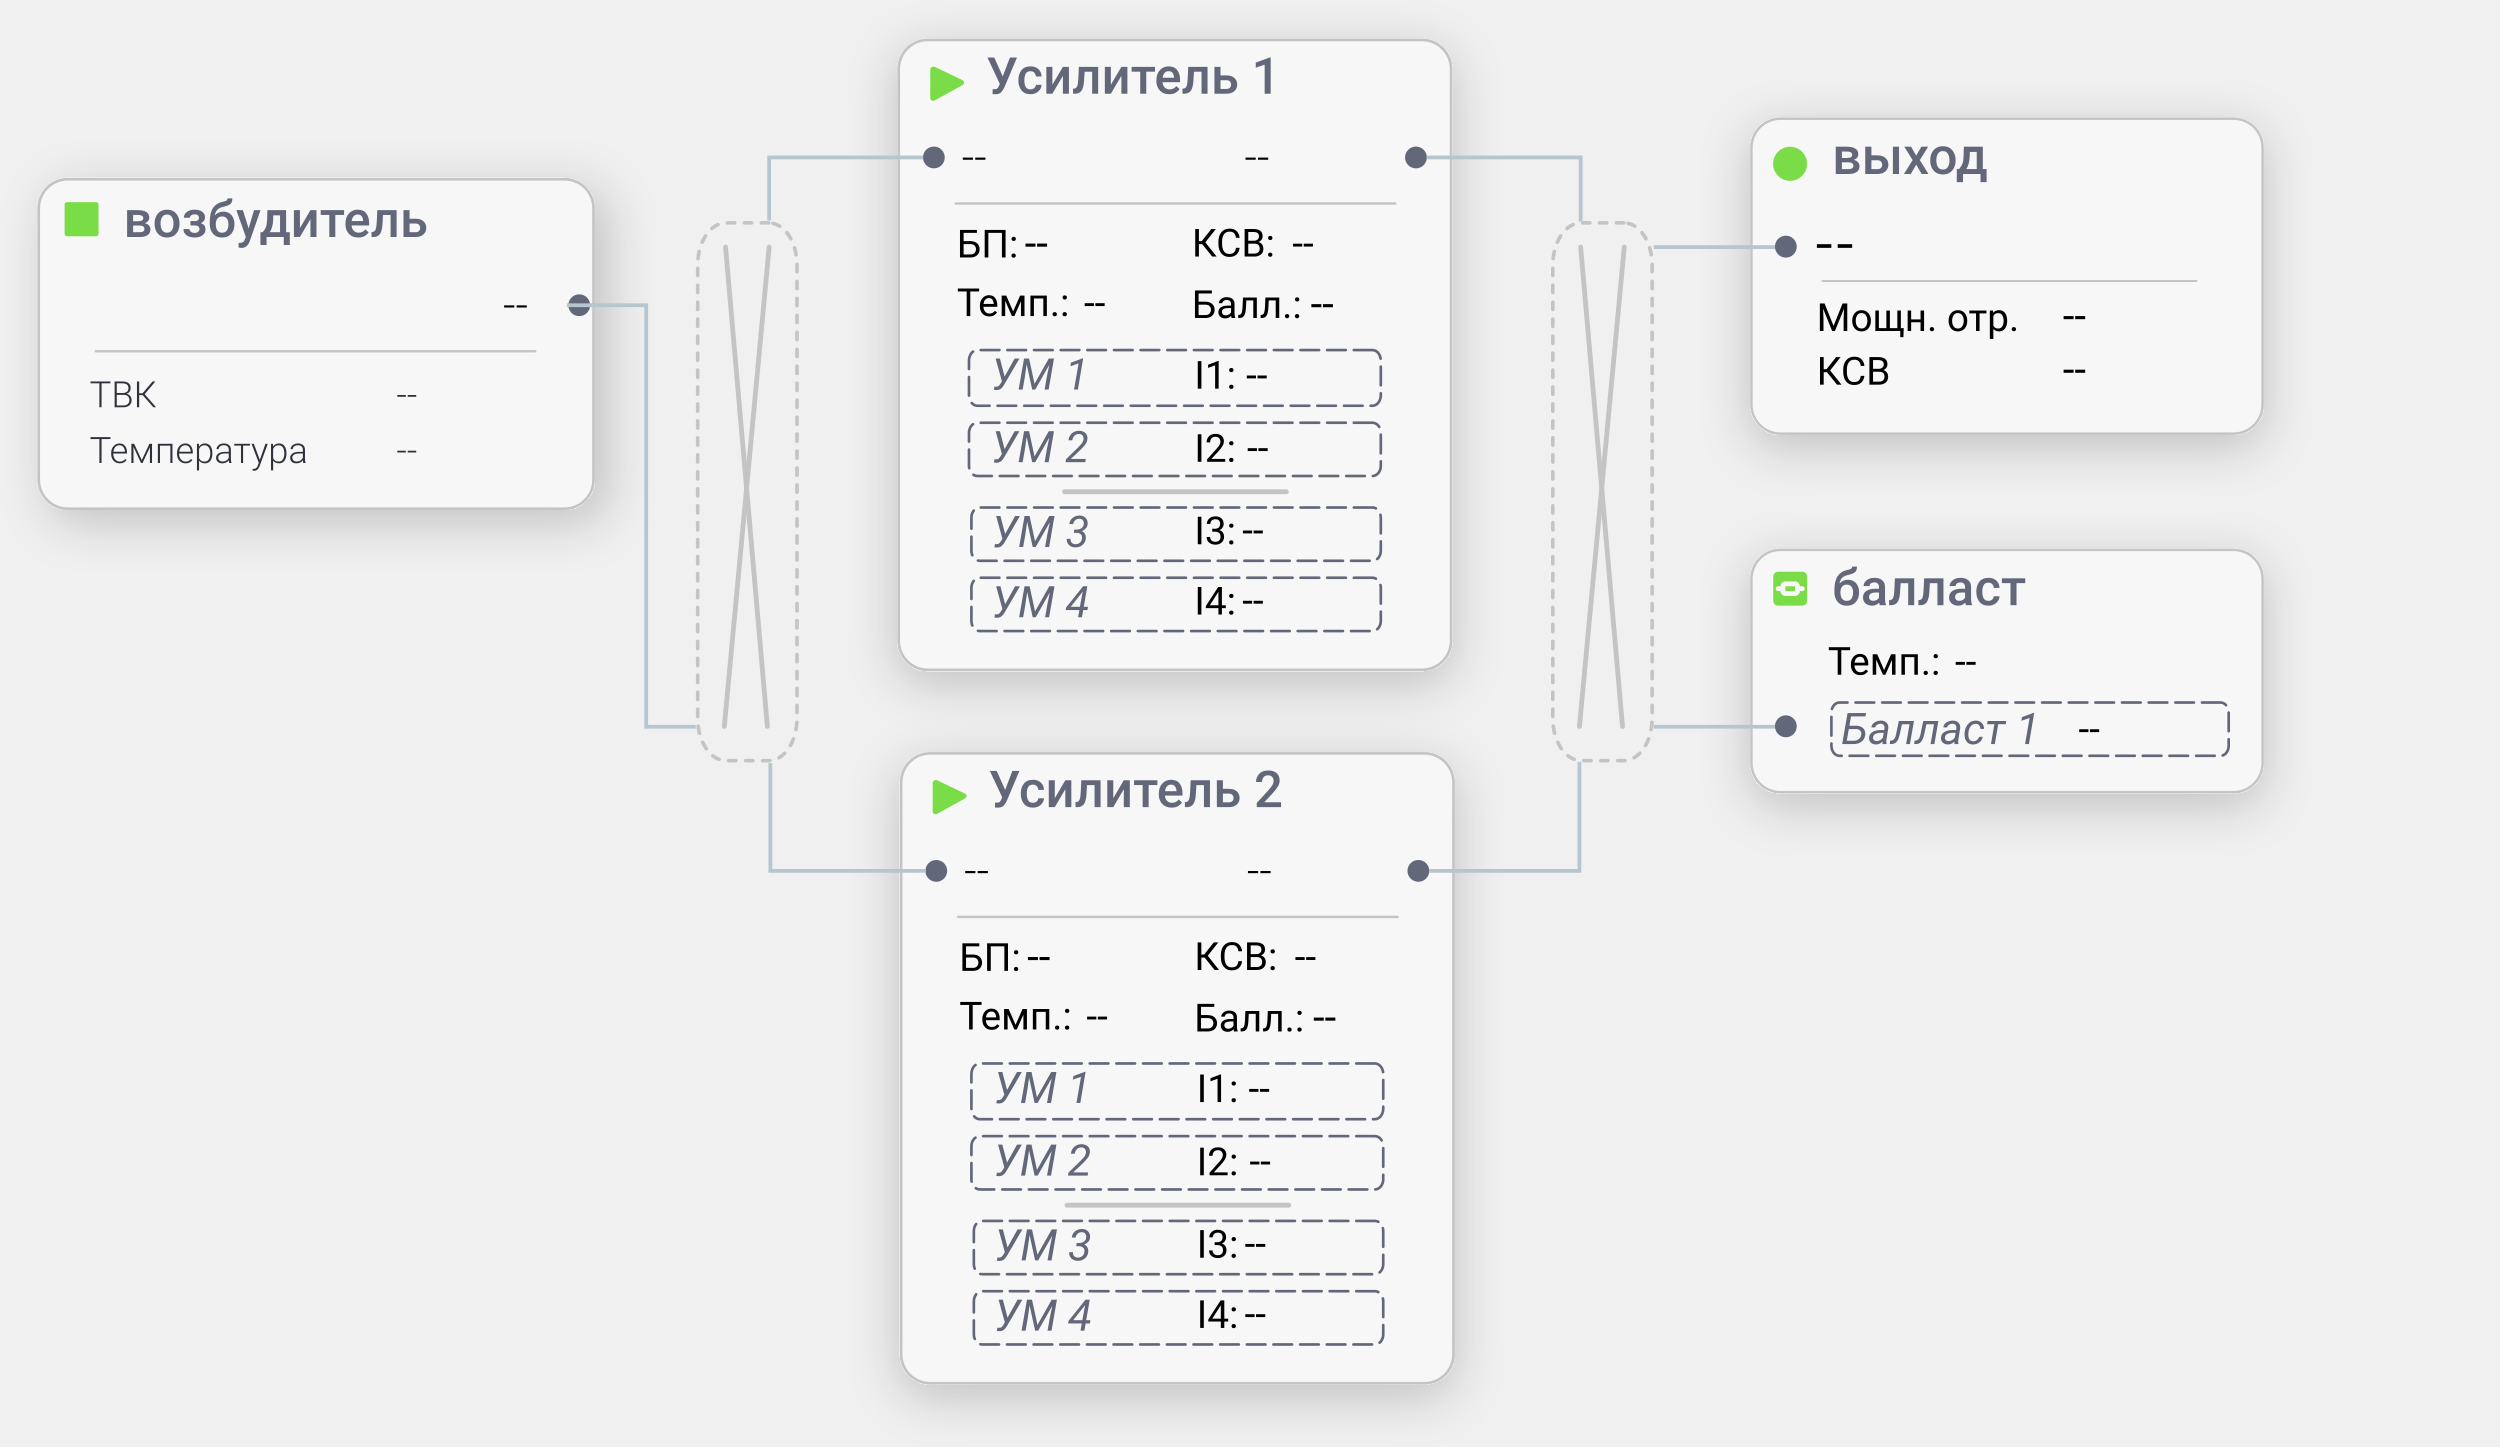
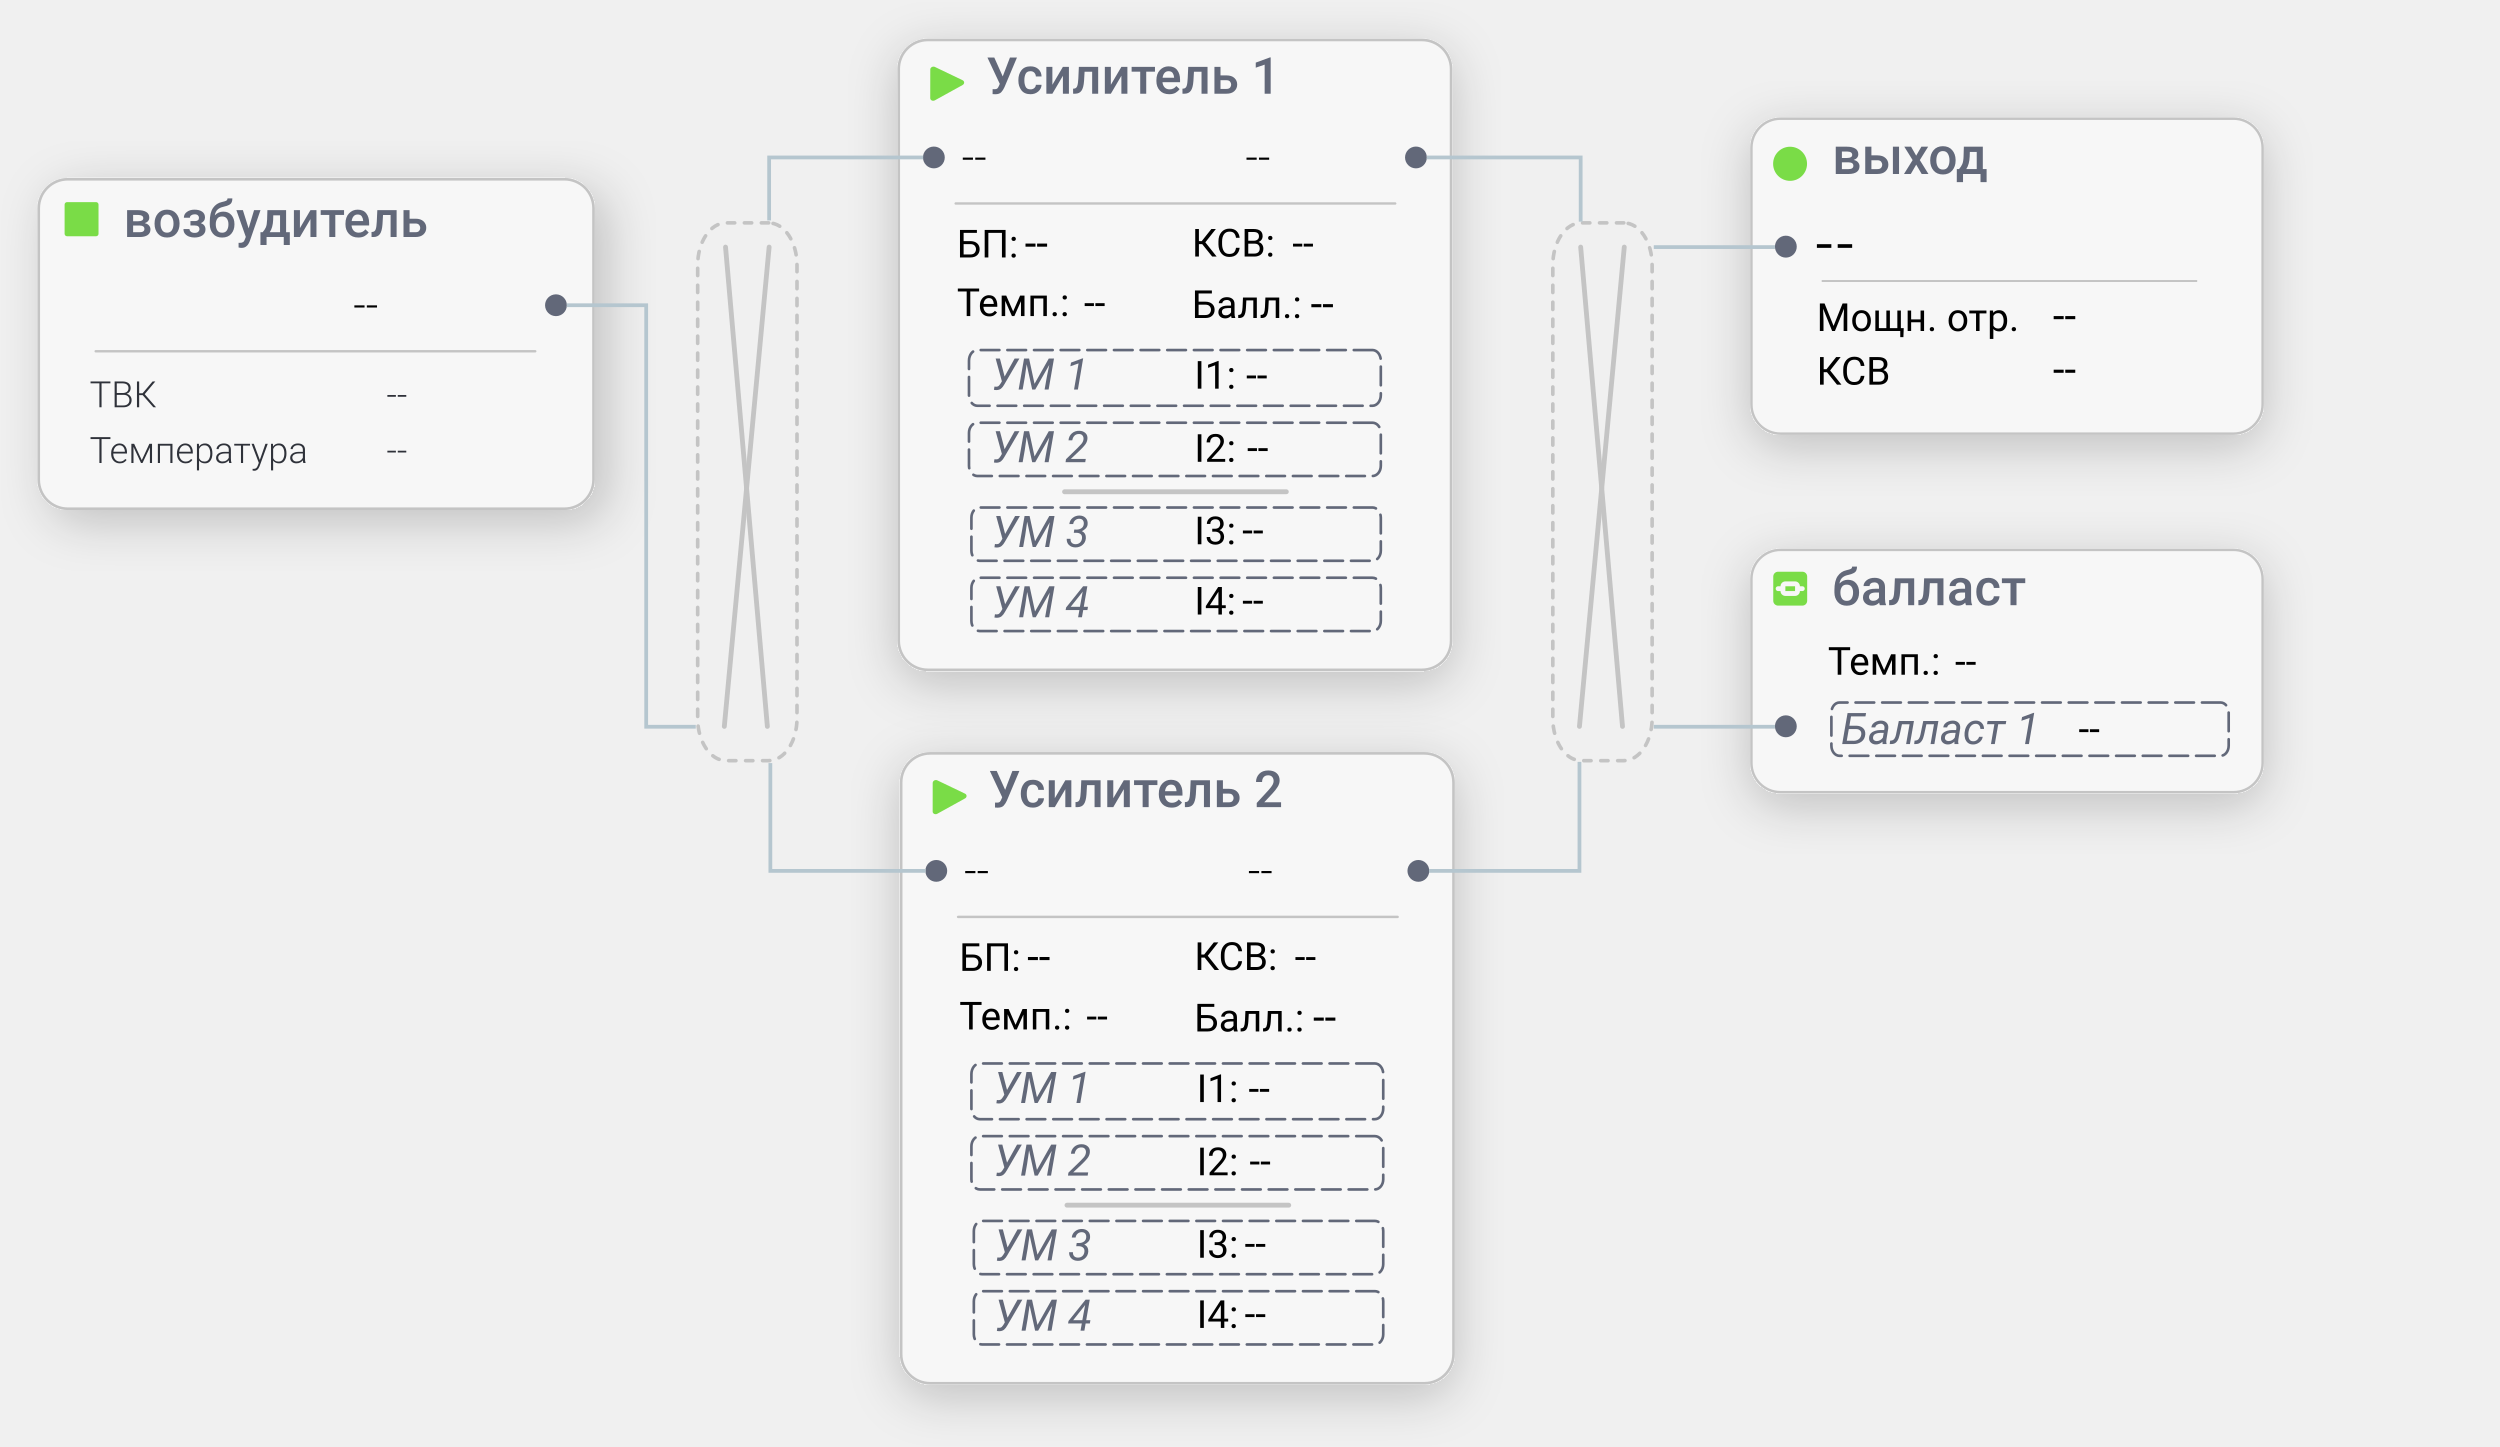
<svg xmlns="http://www.w3.org/2000/svg" xmlns:xlink="http://www.w3.org/1999/xlink" id="svg74" fill="none" version="1.1" viewBox="0 0 1032 597">
  <defs>
    <path id="rect5" fill="#fff" fill-opacity=".01" d="M0 0H208V23H0z" />
  </defs>
  <g id="block_control_st_1000">
    <g id="layer_1">
      <g id="exiter">
        <g id="Rectangle 12" filter="url(#filter0_d_214_293)">
          <rect id="rect1" width="229" height="136" x="16" y="74" fill="#F7F7F7" rx="12" />
          <rect id="rect2" width="229" height="136" x="16" y="74" stroke="#C4C4C4" stroke-width="1.08" rx="12" />
        </g>
        <g id="Frame 9" font-family="Roboto" font-size="15" font-weight="300" letter-spacing="0em">
          <g id="Frame 16">
            <text xml:space="preserve" id="exiter_channel_num_label" fill="#2F323A" style="white-space:pre">
              <tspan id="tspan2" x="37" y="168.13">ТВК</tspan>
            </text>
-             <text xml:space="preserve" id="exiter_channel_num_value" x="17.4" y="0" fill="#2f323a" style="text-align:end;white-space:pre" text-anchor="end">
-               <tspan id="tspan3" x="219.75" y="168.13" style="text-align:end" text-anchor="end">--</tspan>
+             <text xml:space="preserve" id="exiter_channel_num_value" x="13.3" y="0" fill="#2f323a" style="text-align:end;white-space:pre" text-anchor="end">
+               <tspan id="tspan3" x="215.65" y="168.13" style="text-align:end" text-anchor="end">--</tspan>
            </text>
          </g>
          <g id="Frame 14">
            <text xml:space="preserve" id="exiter_temp_label" fill="#2F323A" style="white-space:pre">
              <tspan id="tspan4" x="37" y="191.13">Температура</tspan>
            </text>
-             <text xml:space="preserve" id="exiter_temp_value" x="17.4" y="0" fill="#2f323a" style="text-align:end;white-space:pre" text-anchor="end">
-               <tspan id="tspan5" x="219.75" y="191.13" style="text-align:end" text-anchor="end">--</tspan>
+             <text xml:space="preserve" id="exiter_temp_value" x="13.3" y="0" fill="#2f323a" style="text-align:end;white-space:pre" text-anchor="end">
+               <tspan id="tspan5" x="215.65" y="191.13" style="text-align:end" text-anchor="end">--</tspan>
            </text>
          </g>
        </g>
        <g id="Frame 34">
          <g id="Frame 12">
            <use xlink:href="#rect5" fill-opacity=".01" transform="translate(26 114.5)" />
-             <text xml:space="preserve" id="exiter_output_pwr_value" fill="#000" font-family="Roboto" font-size="18" font-weight="300" letter-spacing="0em" style="white-space:pre">
-               <tspan id="tspan6" x="207.66" y="132.15">--</tspan>
+             <text xml:space="preserve" id="exiter_output_pwr_value" x="14.86" y="0" fill="#000" font-family="Roboto" font-size="18" font-weight="300" letter-spacing="0em" style="text-align:end;white-space:pre" text-anchor="end">
+               <tspan id="tspan6" x="213.16" y="132.15" style="text-align:end" text-anchor="end">--</tspan>
            </text>
            <g id="Ellipse 4">
-               <circle id="Ellipse 4_2" cx="239.1" cy="126" r="4.5" fill="#626879" />
+               <circle id="Ellipse 4_2" cx="229.5" cy="126" r="4.5" fill="#626879" />
            </g>
          </g>
        </g>
        <path id="Vector 4" stroke="#C4C4C4" stroke-linecap="round" d="M39.5 145H220.947" />
        <g id="Frame 5">
          <text xml:space="preserve" id="Ð²Ð¾Ð·Ð±ÑÐ´Ð¸ÑÐµÐ»Ñ" fill="#626879" font-family="Roboto" font-size="21" font-stretch="normal" font-style="normal" font-variant="normal" font-weight="500" letter-spacing="0em" style="white-space:pre;-inkscape-font-specification:&quot;Roboto, Medium&quot;;font-variant-ligatures:normal;font-variant-caps:all-small-caps;font-variant-numeric:normal;font-variant-east-asian:normal">
            <tspan id="tspan7" x="51" y="97.84" font-family="Roboto" font-size="21" font-stretch="normal" font-style="normal" font-variant="normal" font-weight="500" style="-inkscape-font-specification:&quot;Roboto, Medium&quot;;font-variant-ligatures:normal;font-variant-caps:all-small-caps;font-variant-numeric:normal;font-variant-east-asian:normal">возбудитель</tspan>
          </text>
          <path id="exiter_device_icon" fill="#7ADC47" d="M39.67 83.437H27.67C27.118 83.437 26.67 83.888 26.67 84.443V96.515C26.67 97.071 27.118 97.521 27.67 97.521H39.67C40.222 97.521 40.67 97.071 40.67 96.515V84.443C40.67 83.888 40.222 83.437 39.67 83.437Z" />
        </g>
      </g>
      <g id="adder" stroke="#C4C4C4" stroke-linecap="round">
        <path id="Rectangle 1" stroke-dasharray="3 4" stroke-linejoin="round" stroke-width="1.5" d="M670.286 92H652.714C646.245 92 641 99.796 641 109.412V296.588C641 306.204 646.245 314 652.714 314H670.286C676.755 314 682 306.204 682 296.588V109.412C682 99.796 676.755 92 670.286 92Z" />
        <path id="Vector 1" stroke-width="2" d="M652 299.858L670.5 102" />
        <path id="Vector 2" stroke-width="2" d="M652.5 102L669.764 299.858" />
      </g>
      <g id="adder_2" stroke="#C4C4C4" stroke-linecap="round">
        <path id="Rectangle 1_2" stroke-dasharray="3 4" stroke-linejoin="round" stroke-width="1.5" d="M317.286 92H299.714C293.245 92 288 99.796 288 109.412V296.588C288 306.204 293.245 314 299.714 314H317.286C323.755 314 329 306.204 329 296.588V109.412C329 99.796 323.755 92 317.286 92Z" />
        <path id="Vector 1_2" stroke-width="2" d="M299 299.858L317.5 102" />
        <path id="Vector 2_2" stroke-width="2" d="M299.5 102L316.764 299.858" />
      </g>
      <g id="output" filter="url(#filter1_d_214_293)">
        <path id="rect8952" fill="#F7F7F7" stroke="#C4C4C4" d="M922 49H735C728.373 49 723 54.373 723 61V167C723 173.627 728.373 179 735 179H922C928.627 179 934 173.627 934 167V61C934 54.373 928.627 49 922 49Z" />
        <g id="g8960">
          <path id="output_device_icon" fill="#7ADC47" d="M738.942 74.656C742.808 74.656 745.942 71.503 745.942 67.614C745.942 63.725 742.808 60.572 738.942 60.572C735.076 60.572 731.942 63.725 731.942 67.614C731.942 71.503 735.076 74.656 738.942 74.656Z" />
          <text xml:space="preserve" id="text8958" fill="#626879" font-family="Roboto" font-size="21.33" font-weight="500" letter-spacing="0em" style="white-space:pre">
            <tspan id="tspan8" x="756.32" y="71.82">выход</tspan>
          </text>
        </g>
        <g id="g8982">
          <g id="g8970">
            <path id="circle8962" fill="#626879" d="M737.2 106.344C739.685 106.344 741.7 104.318 741.7 101.817C741.7 99.317 739.685 97.29 737.2 97.29C734.715 97.29 732.7 99.317 732.7 101.817C732.7 104.318 734.715 106.344 737.2 106.344Z" />
            <text xml:space="preserve" id="output_input_pwr_value" fill="#000" font-family="Inter" font-size="18.67" letter-spacing="0em" style="white-space:pre">
              <tspan id="tspan9" x="748.7" y="107.36">--</tspan>
            </text>
          </g>
        </g>
        <g id="path8984">
          <path id="path9" fill="#C4C4C4" d="M752 116H907H752Z" />
          <path id="path10" stroke="#C4C4C4" stroke-width=".81" d="M752 116H907" />
        </g>
        <g id="g8994" fill="#000" font-family="Roboto" letter-spacing="0em">
-           <text xml:space="preserve" id="output_refl_pwr_value" x="18.52" y="0" font-size="17.33" style="text-align:end;white-space:pre" text-anchor="end">
-             <tspan id="tspan10" x="908.39" y="136.35" style="text-align:end" text-anchor="end">--</tspan>
+           <text xml:space="preserve" id="output_refl_pwr_value" x="14.42" y="0" font-size="17.33" style="text-align:end;white-space:pre" text-anchor="end">
+             <tspan id="tspan10" x="904.29" y="136.35" style="text-align:end" text-anchor="end">--</tspan>
          </text>
          <text xml:space="preserve" id="text8992" font-size="16" style="white-space:pre">
            <tspan id="tspan11" x="749.91" y="136.65">Мощн. отр.</tspan>
          </text>
        </g>
        <g id="g9004" fill="#000" font-family="Roboto" letter-spacing="0em">
-           <text xml:space="preserve" id="output_swr_value" x="18.52" y="0" font-size="17.33" style="text-align:end;white-space:pre" text-anchor="end">
-             <tspan id="tspan12" x="908.39" y="158.48" style="text-align:end" text-anchor="end">--</tspan>
+           <text xml:space="preserve" id="output_swr_value" x="14.42" y="0" font-size="17.33" style="text-align:end;white-space:pre" text-anchor="end">
+             <tspan id="tspan12" x="904.29" y="158.48" style="text-align:end" text-anchor="end">--</tspan>
          </text>
          <text xml:space="preserve" id="text9002" font-size="16" style="white-space:pre">
            <tspan id="tspan13" x="749.91" y="158.78">КСВ</tspan>
          </text>
        </g>
      </g>
      <g id="ballast_group" filter="url(#filter2_d_214_293)">
        <path id="rect8952_2" fill="#F7F7F7" stroke="#C4C4C4" d="M922 227H735C728.373 227 723 232.373 723 239V315C723 321.627 728.373 327 735 327H922C928.627 327 934 321.627 934 315V239C934 232.373 928.627 227 922 227Z" />
        <g id="g10081-8" fill="#000" font-family="Roboto" font-size="16" letter-spacing="0em">
          <text xml:space="preserve" id="pwr_output_value-0" style="white-space:pre">
            <tspan id="tspan14" x="754.55" y="278.54">Темп.:</tspan>
          </text>
          <text xml:space="preserve" id="ballast_group_temp_value" style="white-space:pre">
            <tspan id="tspan15" x="807.01" y="278.67">--</tspan>
          </text>
        </g>
        <g id="amplifier_2_display">
          <text xml:space="preserve" id="text7925-5-1-9" fill="#626879" font-family="Roboto" font-size="18" font-style="italic" letter-spacing="0em" style="white-space:pre">
            <tspan id="tspan16" x="760" y="307.15">Балласт 1</tspan>
          </text>
          <path id="rect6-8" stroke="#626879" stroke-dasharray="7.7 3.3" stroke-linecap="round" stroke-linejoin="round" stroke-width="1.1" d="M916.668 290H759.332C757.492 290 756 291.877 756 294.191V307.809C756 310.123 757.492 312 759.332 312H916.668C918.508 312 920 310.123 920 307.809V294.191C920 291.877 918.508 290 916.668 290Z" />
          <g id="g6-1">
            <text xml:space="preserve" id="ballast_group_ballast_1_value" fill="#000" font-family="Roboto" font-size="16" letter-spacing="0em" style="white-space:pre">
              <tspan id="tspan17" x="858" y="306.47">--</tspan>
            </text>
          </g>
        </g>
        <g id="g8960_2">
          <text xml:space="preserve" id="text8958_2" fill="#626879" font-family="Roboto" font-size="21" font-stretch="normal" font-style="normal" font-variant="normal" font-weight="500" letter-spacing="0em" style="white-space:pre;-inkscape-font-specification:&quot;Roboto, Medium&quot;;font-variant-ligatures:normal;font-variant-caps:all-small-caps;font-variant-numeric:normal;font-variant-east-asian:normal">
            <tspan id="tspan18" x="756.32" y="249.82" font-family="Roboto" font-size="21" font-stretch="normal" font-style="normal" font-variant="normal" font-weight="500" style="-inkscape-font-specification:&quot;Roboto, Medium&quot;;font-variant-ligatures:normal;font-variant-caps:all-small-caps;font-variant-numeric:normal;font-variant-east-asian:normal">балласт</tspan>
          </text>
          <path id="ballast_group_device_icon" fill="#7ADC47" fill-rule="evenodd" d="M734 236C732.895 236 732 236.895 732 238V248C732 249.105 732.895 250 734 250H744C745.105 250 746 249.105 746 248V238C746 236.895 745.105 236 744 236H734ZM737 240C735.895 240 735 240.895 735 242H734C733.448 242 733 242.448 733 243C733 243.552 733.448 244 734 244H735C735 245.105 735.895 246 737 246H741C742.105 246 743 245.105 743 244H744C744.552 244 745 243.552 745 243C745 242.448 744.552 242 744 242H743C743 240.895 742.105 240 741 240H737ZM737 242H741V244H737V242Z" clip-rule="evenodd" />
        </g>
        <g id="g8982_2">
          <g id="g8970_2">
            <path id="circle8962_2" fill="#626879" d="M737.2 304.344C739.685 304.344 741.7 302.318 741.7 299.817C741.7 297.317 739.685 295.29 737.2 295.29C734.715 295.29 732.7 297.317 732.7 299.817C732.7 302.318 734.715 304.344 737.2 304.344Z" />
          </g>
        </g>
      </g>
      <g id="amplifier_group_1" filter="url(#filter3_d_214_293)">
        <path id="graph_container-6" fill="#F7F7F7" stroke="#C4C4C4" stroke-linecap="round" stroke-linejoin="round" stroke-width="1.08" d="M383 16.5H587C593.627 16.5 599 21.873 599 28.5V264.5C599 271.127 593.627 276.5 587 276.5H383C376.373 276.5 371 271.127 371 264.5V28.5C371 21.873 376.373 16.5 383 16.5Z" />
        <path id="Vector 5" stroke="#C4C4C4" stroke-linecap="round" stroke-width="2" d="M439.445 203H531.003" />
        <g id="Frame 12_2">
          <use xlink:href="#rect5" id="rect18" fill-opacity=".01" transform="translate(381 53.5)" />
          <text xml:space="preserve" id="amplifier_group_1_input_pwr_value" fill="#000" font-family="Roboto" font-size="18" font-weight="300" letter-spacing="0em" style="white-space:pre">
            <tspan id="tspan19" x="397" y="71.15">--</tspan>
          </text>
-           <text xml:space="preserve" id="amplifier_group_1_output_pwr_value" x="18.96" y="0" fill="#000" font-family="Roboto" font-size="18" font-weight="300" letter-spacing="0em" style="text-align:end;white-space:pre" text-anchor="end">
-             <tspan id="tspan20" x="572.26" y="71.15" style="text-align:end" text-anchor="end">--</tspan>
+           <text xml:space="preserve" id="amplifier_group_1_output_pwr_value" x="19.36" y="0" fill="#000" font-family="Roboto" font-size="18" font-weight="300" letter-spacing="0em" style="text-align:end;white-space:pre" text-anchor="end">
+             <tspan id="tspan20" x="572.66" y="71.15" style="text-align:end" text-anchor="end">--</tspan>
          </text>
          <g id="Ellipse 4_3">
            <circle id="Ellipse 4_4" cx="385.5" cy="65" r="4.5" fill="#626879" />
          </g>
          <g id="Ellipse 4_5">
            <circle id="Ellipse 4_6" cx="584.5" cy="65" r="4.5" fill="#626879" />
          </g>
        </g>
        <path id="Vector 4_2" stroke="#C4C4C4" stroke-linecap="round" d="M394.5 84H575.947" />
        <g id="amplifier_1_display">
          <text xml:space="preserve" id="text7925-5-1" fill="#626879" font-family="Roboto" font-size="18" font-style="italic" letter-spacing="0em" style="white-space:pre">
            <tspan id="tspan21" x="409" y="160.81">УМ 1</tspan>
          </text>
          <path id="rect6" stroke="#626879" stroke-dasharray="7.7 3.3" stroke-linecap="round" stroke-linejoin="round" stroke-width="1.1" d="M566.546 144.5H403.454C401.546 144.5 400 146.462 400 148.882V163.118C400 165.538 401.546 167.5 403.454 167.5H566.546C568.454 167.5 570 165.538 570 163.118V148.882C570 146.462 568.454 144.5 566.546 144.5Z" />
          <g id="g6" fill="#000" font-family="Roboto" font-size="16" letter-spacing="0em">
            <text xml:space="preserve" id="amplifier_group_1_current_1_label" style="white-space:pre">
              <tspan id="tspan22" x="493" y="160.44">I1:</tspan>
            </text>
            <text xml:space="preserve" id="amplifier_group_1_current_1_value" style="white-space:pre">
              <tspan id="tspan23" x="514.37" y="160.45">--</tspan>
            </text>
          </g>
        </g>
        <g id="amplifier_2_display_2">
          <text xml:space="preserve" id="text7925-5-1-9_2" fill="#626879" font-family="Roboto" font-size="18" font-style="italic" letter-spacing="0em" style="white-space:pre">
            <tspan id="tspan24" x="409" y="190.8">УМ 2</tspan>
          </text>
          <path id="rect6-8_2" stroke="#626879" stroke-dasharray="7.7 3.3" stroke-linecap="round" stroke-linejoin="round" stroke-width="1.1" d="M566.546 174.5H403.454C401.546 174.5 400 176.377 400 178.691V192.309C400 194.623 401.546 196.5 403.454 196.5H566.546C568.454 196.5 570 194.623 570 192.309V178.691C570 176.377 568.454 174.5 566.546 174.5Z" />
          <g id="g6-1_2" fill="#000" font-family="Roboto" font-size="16" letter-spacing="0em">
            <text xml:space="preserve" id="amplifier_group_1_current_2_label" style="white-space:pre">
              <tspan id="tspan25" x="493" y="190.64">I2:</tspan>
            </text>
            <text xml:space="preserve" id="amplifier_group_1_current_2_value" style="white-space:pre">
              <tspan id="tspan26" x="514.76" y="190.44">--</tspan>
            </text>
          </g>
        </g>
        <g id="amplifier_3_display">
          <text xml:space="preserve" id="text7925-5-1-0" fill="#626879" font-family="Roboto" font-size="18" font-style="italic" letter-spacing="0em" style="white-space:pre">
            <tspan id="tspan27" x="409.21" y="225.8">УМ 3</tspan>
          </text>
          <path id="rect6-1" stroke="#626879" stroke-dasharray="7.7 3.3" stroke-linecap="round" stroke-linejoin="round" stroke-width="1.1" d="M566.567 209.5H404.433C402.537 209.5 401 211.377 401 213.691V227.309C401 229.623 402.537 231.5 404.433 231.5H566.567C568.463 231.5 570 229.623 570 227.309V213.691C570 211.377 568.463 209.5 566.567 209.5Z" />
          <g id="g6-9" fill="#000" font-family="Roboto" font-size="16" letter-spacing="0em">
            <text xml:space="preserve" id="amplifier_group_1_current_3_label" style="white-space:pre">
              <tspan id="tspan28" x="493" y="224.68">I3:</tspan>
            </text>
            <text xml:space="preserve" id="amplifier_group_1_current_3_value" style="white-space:pre">
              <tspan id="tspan29" x="512.77" y="224.44">--</tspan>
            </text>
          </g>
        </g>
        <g id="amplifier_4_display">
          <text xml:space="preserve" id="text7925-5-1-0_2" fill="#626879" font-family="Roboto" font-size="18" font-style="italic" letter-spacing="0em" style="white-space:pre">
            <tspan id="tspan30" x="409.21" y="254.8">УМ 4</tspan>
          </text>
          <path id="rect6-1_2" stroke="#626879" stroke-dasharray="7.7 3.3" stroke-linecap="round" stroke-linejoin="round" stroke-width="1.1" d="M566.567 238.5H404.433C402.537 238.5 401 240.377 401 242.691V256.309C401 258.623 402.537 260.5 404.433 260.5H566.567C568.463 260.5 570 258.623 570 256.309V242.691C570 240.377 568.463 238.5 566.567 238.5Z" />
          <g id="g6-9_2" fill="#000" font-family="Roboto" font-size="16" letter-spacing="0em">
            <text xml:space="preserve" id="amplifier_group_1_current_4_label" style="white-space:pre">
              <tspan id="tspan31" x="493" y="253.68">I4:</tspan>
            </text>
            <text xml:space="preserve" id="amplifier_group_1_current_4_value" style="white-space:pre">
              <tspan id="tspan32" x="512.77" y="253.44">--</tspan>
            </text>
          </g>
        </g>
        <g id="amplifier_group_header">
          <text xml:space="preserve" id="text7925-5" fill="#626879" font-family="Roboto" font-size="21" font-stretch="normal" font-style="normal" font-variant="normal" font-weight="500" letter-spacing="0em" style="white-space:pre;-inkscape-font-specification:&quot;Roboto, Medium&quot;;font-variant-ligatures:normal;font-variant-caps:all-small-caps;font-variant-numeric:normal;font-variant-east-asian:normal">
            <tspan id="tspan33" x="407.02" y="38.69" font-family="Roboto" font-size="21" font-stretch="normal" font-style="normal" font-variant="normal" font-weight="500" style="-inkscape-font-specification:&quot;Roboto, Medium&quot;;font-variant-ligatures:normal;font-variant-caps:all-small-caps;font-variant-numeric:normal;font-variant-east-asian:normal">Усилитель 1</tspan>
          </text>
          <path id="amplifier_group_1_device_icon" fill="#7ADC47" d="M397.367 33.122L385.924 27.63C385.731 27.537 385.512 27.493 385.29 27.501C385.067 27.509 384.848 27.57 384.655 27.676C384.462 27.783 384.301 27.932 384.19 28.109C384.078 28.285 384.019 28.483 384.019 28.683L384 40.511C384 40.71 384.058 40.904 384.169 41.072C384.28 41.24 384.44 41.378 384.633 41.47C384.826 41.563 385.044 41.607 385.267 41.599C385.49 41.591 385.709 41.53 385.902 41.423L397.364 35.088C397.557 34.981 397.717 34.832 397.829 34.655C397.941 34.479 398 34.281 398 34.081C398 33.882 397.942 33.689 397.831 33.52C397.72 33.352 397.56 33.214 397.367 33.122Z" />
        </g>
        <g id="amplifier_group_params_display" fill="#000" font-family="Roboto" letter-spacing="0em">
          <g id="g10086-1">
            <text xml:space="preserve" id="pwr_input_value-9" font-size="16" style="white-space:pre">
              <tspan id="tspan34" x="395" y="106.28">БП:</tspan>
            </text>
            <text xml:space="preserve" id="amplifier_group_1_voltage_value" font-size="17.33" style="white-space:pre">
              <tspan id="tspan35" x="423" y="106.42">--</tspan>
            </text>
          </g>
          <g id="g10081-8_2" font-size="16">
            <text xml:space="preserve" id="pwr_output_value-0_2" style="white-space:pre">
              <tspan id="tspan36" x="492" y="105.91">КСВ:</tspan>
            </text>
            <text xml:space="preserve" id="amplifier_group_1_swr_value" style="white-space:pre">
              <tspan id="tspan37" x="533.46" y="106.03">--</tspan>
            </text>
          </g>
          <g id="g10086-1_2">
            <text xml:space="preserve" id="pwr_input_value-9_2" font-size="16" style="white-space:pre">
              <tspan id="tspan38" x="492" y="131.28">Балл.:</tspan>
            </text>
            <text xml:space="preserve" id="amplifier_group_1_ballast_value" font-size="17.33" style="white-space:pre">
              <tspan id="tspan39" x="541" y="131.42">--</tspan>
            </text>
          </g>
          <g id="g10081-8_3" font-size="16">
            <text xml:space="preserve" id="pwr_output_value-0_3" style="white-space:pre">
              <tspan id="tspan40" x="395" y="130.47">Темп.:</tspan>
            </text>
            <text xml:space="preserve" id="amplifier_group_1_temp_value" style="white-space:pre">
              <tspan id="tspan41" x="447.46" y="130.59">--</tspan>
            </text>
          </g>
        </g>
      </g>
      <g id="amplifier_group_2" filter="url(#filter4_d_214_293)">
        <path id="graph_container-6_2" fill="#F7F7F7" stroke="#C4C4C4" stroke-linecap="round" stroke-linejoin="round" stroke-width="1.08" d="M384 311H588C594.627 311 600 316.373 600 323V559C600 565.627 594.627 571 588 571H384C377.373 571 372 565.627 372 559V323C372 316.373 377.373 311 384 311Z" />
        <path id="Vector 5_2" stroke="#C4C4C4" stroke-linecap="round" stroke-width="2" d="M440.445 497.5H532.003" />
        <g id="Frame 12_3">
          <use xlink:href="#rect5" id="rect41" fill-opacity=".01" transform="translate(382 348)" />
          <text xml:space="preserve" id="amplifier_group_2_input_pwr_value" fill="#000" font-family="Roboto" font-size="18" font-weight="300" letter-spacing="0em" style="white-space:pre">
            <tspan id="tspan42" x="398" y="365.65">--</tspan>
          </text>
-           <text xml:space="preserve" id="amplifier_group_2_output_pwr_value" x="18.96" y="0" fill="#000" font-family="Roboto" font-size="18" font-weight="300" letter-spacing="0em" style="text-align:end;white-space:pre" text-anchor="end">
-             <tspan id="tspan43" x="573.26" y="365.65" style="text-align:end" text-anchor="end">--</tspan>
+           <text xml:space="preserve" id="amplifier_group_2_output_pwr_value" x="19.36" y="0" fill="#000" font-family="Roboto" font-size="18" font-weight="300" letter-spacing="0em" style="text-align:end;white-space:pre" text-anchor="end">
+             <tspan id="tspan43" x="573.66" y="365.65" style="text-align:end" text-anchor="end">--</tspan>
          </text>
          <g id="Ellipse 4_7">
            <circle id="Ellipse 4_8" cx="386.5" cy="359.5" r="4.5" fill="#626879" />
          </g>
          <g id="Ellipse 4_9">
            <circle id="Ellipse 4_10" cx="585.5" cy="359.5" r="4.5" fill="#626879" />
          </g>
        </g>
        <path id="Vector 4_3" stroke="#C4C4C4" stroke-linecap="round" d="M395.5 378.5H576.947" />
        <g id="amplifier_1_display_2">
          <text xml:space="preserve" id="text7925-5-1_2" fill="#626879" font-family="Roboto" font-size="18" font-style="italic" letter-spacing="0em" style="white-space:pre">
            <tspan id="tspan44" x="410" y="455.31">УМ 1</tspan>
          </text>
          <path id="rect6_2" stroke="#626879" stroke-dasharray="7.7 3.3" stroke-linecap="round" stroke-linejoin="round" stroke-width="1.1" d="M567.546 439H404.454C402.546 439 401 440.962 401 443.382V457.618C401 460.038 402.546 462 404.454 462H567.546C569.454 462 571 460.038 571 457.618V443.382C571 440.962 569.454 439 567.546 439Z" />
          <g id="g6_2" fill="#000" font-family="Roboto" font-size="16" letter-spacing="0em">
            <text xml:space="preserve" id="amplifier_group_2_current_1_label" style="white-space:pre">
              <tspan id="tspan45" x="494" y="454.94">I1:</tspan>
            </text>
            <text xml:space="preserve" id="amplifier_group_2_current_1_value" style="white-space:pre">
              <tspan id="tspan46" x="515.37" y="454.95">--</tspan>
            </text>
          </g>
        </g>
        <g id="amplifier_2_display_3">
          <text xml:space="preserve" id="text7925-5-1-9_3" fill="#626879" font-family="Roboto" font-size="18" font-style="italic" letter-spacing="0em" style="white-space:pre">
            <tspan id="tspan47" x="410" y="485.3">УМ 2</tspan>
          </text>
          <path id="rect6-8_3" stroke="#626879" stroke-dasharray="7.7 3.3" stroke-linecap="round" stroke-linejoin="round" stroke-width="1.1" d="M567.546 469H404.454C402.546 469 401 470.877 401 473.191V486.809C401 489.123 402.546 491 404.454 491H567.546C569.454 491 571 489.123 571 486.809V473.191C571 470.877 569.454 469 567.546 469Z" />
          <g id="g6-1_3" fill="#000" font-family="Roboto" font-size="16" letter-spacing="0em">
            <text xml:space="preserve" id="amplifier_group_2_current_2_label" style="white-space:pre">
              <tspan id="tspan48" x="494" y="485.14">I2:</tspan>
            </text>
            <text xml:space="preserve" id="amplifier_group_2_current_2_value" style="white-space:pre">
              <tspan id="tspan49" x="515.76" y="484.94">--</tspan>
            </text>
          </g>
        </g>
        <g id="amplifier_3_display_2">
          <text xml:space="preserve" id="text7925-5-1-0_3" fill="#626879" font-family="Roboto" font-size="18" font-style="italic" letter-spacing="0em" style="white-space:pre">
            <tspan id="tspan50" x="410.21" y="520.3">УМ 3</tspan>
          </text>
          <path id="rect6-1_3" stroke="#626879" stroke-dasharray="7.7 3.3" stroke-linecap="round" stroke-linejoin="round" stroke-width="1.1" d="M567.567 504H405.433C403.537 504 402 505.877 402 508.191V521.809C402 524.123 403.537 526 405.433 526H567.567C569.463 526 571 524.123 571 521.809V508.191C571 505.877 569.463 504 567.567 504Z" />
          <g id="g6-9_3" fill="#000" font-family="Roboto" font-size="16" letter-spacing="0em">
            <text xml:space="preserve" id="amplifier_group_2_current_3_label" style="white-space:pre">
              <tspan id="tspan51" x="494" y="519.18">I3:</tspan>
            </text>
            <text xml:space="preserve" id="amplifier_group_2_current_3_value" style="white-space:pre">
              <tspan id="tspan52" x="513.77" y="518.94">--</tspan>
            </text>
          </g>
        </g>
        <g id="amplifier_4_display_2">
          <text xml:space="preserve" id="text7925-5-1-0_2_2" fill="#626879" font-family="Roboto" font-size="18" font-style="italic" letter-spacing="0em" style="white-space:pre">
            <tspan id="tspan53" x="410.21" y="549.3">УМ 4</tspan>
          </text>
          <path id="rect6-1_2_2" stroke="#626879" stroke-dasharray="7.7 3.3" stroke-linecap="round" stroke-linejoin="round" stroke-width="1.1" d="M567.567 533H405.433C403.537 533 402 534.877 402 537.191V550.809C402 553.123 403.537 555 405.433 555H567.567C569.463 555 571 553.123 571 550.809V537.191C571 534.877 569.463 533 567.567 533Z" />
          <g id="g6-9_2_2" fill="#000" font-family="Roboto" font-size="16" letter-spacing="0em">
            <text xml:space="preserve" id="amplifier_group_2_current_4_label" style="white-space:pre">
              <tspan id="tspan54" x="494" y="548.18">I4:</tspan>
            </text>
            <text xml:space="preserve" id="amplifier_group_2_current_4_value" style="white-space:pre">
              <tspan id="tspan55" x="513.77" y="547.94">--</tspan>
            </text>
          </g>
        </g>
        <g id="amplifier_group_header_2">
          <text xml:space="preserve" id="text7925-5_2" fill="#626879" font-family="Roboto" font-size="21" font-stretch="normal" font-style="normal" font-variant="normal" font-weight="500" letter-spacing="0em" style="white-space:pre;-inkscape-font-specification:&quot;Roboto, Medium&quot;;font-variant-ligatures:normal;font-variant-caps:all-small-caps;font-variant-numeric:normal;font-variant-east-asian:normal">
            <tspan id="tspan56" x="408.02" y="333.19" font-family="Roboto" font-size="21" font-stretch="normal" font-style="normal" font-variant="normal" font-weight="500" style="-inkscape-font-specification:&quot;Roboto, Medium&quot;;font-variant-ligatures:normal;font-variant-caps:all-small-caps;font-variant-numeric:normal;font-variant-east-asian:normal">Усилитель 2</tspan>
          </text>
          <path id="amplifier_group_2_device_icon" fill="#7ADC47" d="M398.367 327.622L386.924 322.13C386.731 322.037 386.512 321.993 386.29 322.001C386.067 322.009 385.848 322.07 385.655 322.176C385.462 322.283 385.301 322.432 385.19 322.609C385.078 322.785 385.019 322.983 385.019 323.183L385 335.011C385 335.21 385.058 335.404 385.169 335.572C385.28 335.74 385.44 335.878 385.633 335.97C385.826 336.063 386.044 336.107 386.267 336.099C386.49 336.091 386.709 336.03 386.902 335.924L398.364 329.588C398.557 329.481 398.717 329.332 398.829 329.155C398.941 328.979 399 328.781 399 328.582C399 328.382 398.942 328.189 398.831 328.02C398.72 327.852 398.56 327.714 398.367 327.622Z" />
        </g>
        <g id="amplifier_group_params_display_2" fill="#000" font-family="Roboto" letter-spacing="0em">
          <g id="g10086-1_3">
            <text xml:space="preserve" id="pwr_input_value-9_3" font-size="16" style="white-space:pre">
              <tspan id="tspan57" x="396" y="400.78">БП:</tspan>
            </text>
            <text xml:space="preserve" id="amplifier_group_2_voltage_value" font-size="17.33" style="white-space:pre">
              <tspan id="tspan58" x="424" y="400.92">--</tspan>
            </text>
          </g>
          <g id="g10081-8_4" font-size="16">
            <text xml:space="preserve" id="pwr_output_value-0_4" style="white-space:pre">
              <tspan id="tspan59" x="493" y="400.41">КСВ:</tspan>
            </text>
            <text xml:space="preserve" id="amplifier_group_2_swr_value" style="white-space:pre">
              <tspan id="tspan60" x="534.46" y="400.53">--</tspan>
            </text>
          </g>
          <g id="g10086-1_4">
            <text xml:space="preserve" id="pwr_input_value-9_4" font-size="16" style="white-space:pre">
              <tspan id="tspan61" x="493" y="425.78">Балл.:</tspan>
            </text>
            <text xml:space="preserve" id="amplifier_group_2_ballast_value" font-size="17.33" style="white-space:pre">
              <tspan id="tspan62" x="542" y="425.92">--</tspan>
            </text>
          </g>
          <g id="g10081-8_5" font-size="16">
            <text xml:space="preserve" id="pwr_output_value-0_5" style="white-space:pre">
              <tspan id="tspan63" x="396" y="424.97">Темп.:</tspan>
            </text>
            <text xml:space="preserve" id="amplifier_group_2_temp_value" style="white-space:pre">
              <tspan id="tspan64" x="448.46" y="425.09">--</tspan>
            </text>
          </g>
        </g>
      </g>
    </g>
    <g id="layer_2" stroke="#B5C6CF" stroke-width="1.55">
      <path id="path4139" d="M234 126H266.75V300H287.206" />
      <path id="path4139_2" d="M589 65H652.5V91.5" />
      <path id="path4139_3" d="M589.895 359.5H652V314.5" />
      <path id="path4139_4" d="M682.68 300H732.711" />
      <path id="path4139_5" d="M682.68 102H732.711" />
      <path id="path4139_6" d="M381.069 65H317.5V91" />
      <path id="path4139_7" d="M382.063 359.5H318V315" />
    </g>
  </g>
  <defs id="defs74">
    <filter id="filter0_d_214_293" width="270.08" height="177.08" x=".46" y="58.46" color-interpolation-filters="sRGB" filterUnits="userSpaceOnUse">
      <feFlood id="feFlood64" flood-opacity="0" result="BackgroundImageFix" />
      <feColorMatrix id="feColorMatrix64" in="SourceAlpha" result="hardAlpha" type="matrix" values="0 0 0 0 0 0 0 0 0 0 0 0 0 0 0 0 0 0 127 0" />
      <feOffset id="feOffset64" dx="5" dy="5" />
      <feGaussianBlur id="feGaussianBlur64" stdDeviation="10" />
      <feComposite id="feComposite64" in2="hardAlpha" operator="out" />
      <feColorMatrix id="feColorMatrix65" type="matrix" values="0 0 0 0 0 0 0 0 0 0 0 0 0 0 0 0 0 0 0.2 0" />
      <feBlend id="feBlend65" in2="BackgroundImageFix" mode="normal" result="effect1_dropShadow_214_293" />
      <feBlend id="feBlend66" in="SourceGraphic" in2="effect1_dropShadow_214_293" mode="normal" result="shape" />
    </filter>
    <filter id="filter1_d_214_293" width="252" height="171" x="702.5" y="33.5" color-interpolation-filters="sRGB" filterUnits="userSpaceOnUse">
      <feFlood id="feFlood66" flood-opacity="0" result="BackgroundImageFix" />
      <feColorMatrix id="feColorMatrix66" in="SourceAlpha" result="hardAlpha" type="matrix" values="0 0 0 0 0 0 0 0 0 0 0 0 0 0 0 0 0 0 127 0" />
      <feOffset id="feOffset66" dy="5" />
      <feGaussianBlur id="feGaussianBlur66" stdDeviation="10" />
      <feComposite id="feComposite66" in2="hardAlpha" operator="out" />
      <feColorMatrix id="feColorMatrix67" type="matrix" values="0 0 0 0 0 0 0 0 0 0 0 0 0 0 0 0 0 0 0.2 0" />
      <feBlend id="feBlend67" in2="BackgroundImageFix" mode="normal" result="effect1_dropShadow_214_293" />
      <feBlend id="feBlend68" in="SourceGraphic" in2="effect1_dropShadow_214_293" mode="normal" result="shape" />
    </filter>
    <filter id="filter2_d_214_293" width="252" height="141" x="702.5" y="211.5" color-interpolation-filters="sRGB" filterUnits="userSpaceOnUse">
      <feFlood id="feFlood68" flood-opacity="0" result="BackgroundImageFix" />
      <feColorMatrix id="feColorMatrix68" in="SourceAlpha" result="hardAlpha" type="matrix" values="0 0 0 0 0 0 0 0 0 0 0 0 0 0 0 0 0 0 127 0" />
      <feOffset id="feOffset68" dy="5" />
      <feGaussianBlur id="feGaussianBlur68" stdDeviation="10" />
      <feComposite id="feComposite68" in2="hardAlpha" operator="out" />
      <feColorMatrix id="feColorMatrix69" type="matrix" values="0 0 0 0 0 0 0 0 0 0 0 0 0 0 0 0 0 0 0.2 0" />
      <feBlend id="feBlend69" in2="BackgroundImageFix" mode="normal" result="effect1_dropShadow_214_293" />
      <feBlend id="feBlend70" in="SourceGraphic" in2="effect1_dropShadow_214_293" mode="normal" result="shape" />
    </filter>
    <filter id="filter3_d_214_293" width="269.08" height="301.08" x="350.46" y=".96" color-interpolation-filters="sRGB" filterUnits="userSpaceOnUse">
      <feFlood id="feFlood70" flood-opacity="0" result="BackgroundImageFix" />
      <feColorMatrix id="feColorMatrix70" in="SourceAlpha" result="hardAlpha" type="matrix" values="0 0 0 0 0 0 0 0 0 0 0 0 0 0 0 0 0 0 127 0" />
      <feOffset id="feOffset70" dy="5" />
      <feGaussianBlur id="feGaussianBlur70" stdDeviation="10" />
      <feComposite id="feComposite70" in2="hardAlpha" operator="out" />
      <feColorMatrix id="feColorMatrix71" type="matrix" values="0 0 0 0 0 0 0 0 0 0 0 0 0 0 0 0 0 0 0.2 0" />
      <feBlend id="feBlend71" in2="BackgroundImageFix" mode="normal" result="effect1_dropShadow_214_293" />
      <feBlend id="feBlend72" in="SourceGraphic" in2="effect1_dropShadow_214_293" mode="normal" result="shape" />
    </filter>
    <filter id="filter4_d_214_293" width="269.08" height="301.08" x="351.46" y="295.46" color-interpolation-filters="sRGB" filterUnits="userSpaceOnUse">
      <feFlood id="feFlood72" flood-opacity="0" result="BackgroundImageFix" />
      <feColorMatrix id="feColorMatrix72" in="SourceAlpha" result="hardAlpha" type="matrix" values="0 0 0 0 0 0 0 0 0 0 0 0 0 0 0 0 0 0 127 0" />
      <feOffset id="feOffset72" dy="5" />
      <feGaussianBlur id="feGaussianBlur72" stdDeviation="10" />
      <feComposite id="feComposite72" in2="hardAlpha" operator="out" />
      <feColorMatrix id="feColorMatrix73" type="matrix" values="0 0 0 0 0 0 0 0 0 0 0 0 0 0 0 0 0 0 0.2 0" />
      <feBlend id="feBlend73" in2="BackgroundImageFix" mode="normal" result="effect1_dropShadow_214_293" />
      <feBlend id="feBlend74" in="SourceGraphic" in2="effect1_dropShadow_214_293" mode="normal" result="shape" />
    </filter>
  </defs>
</svg>
